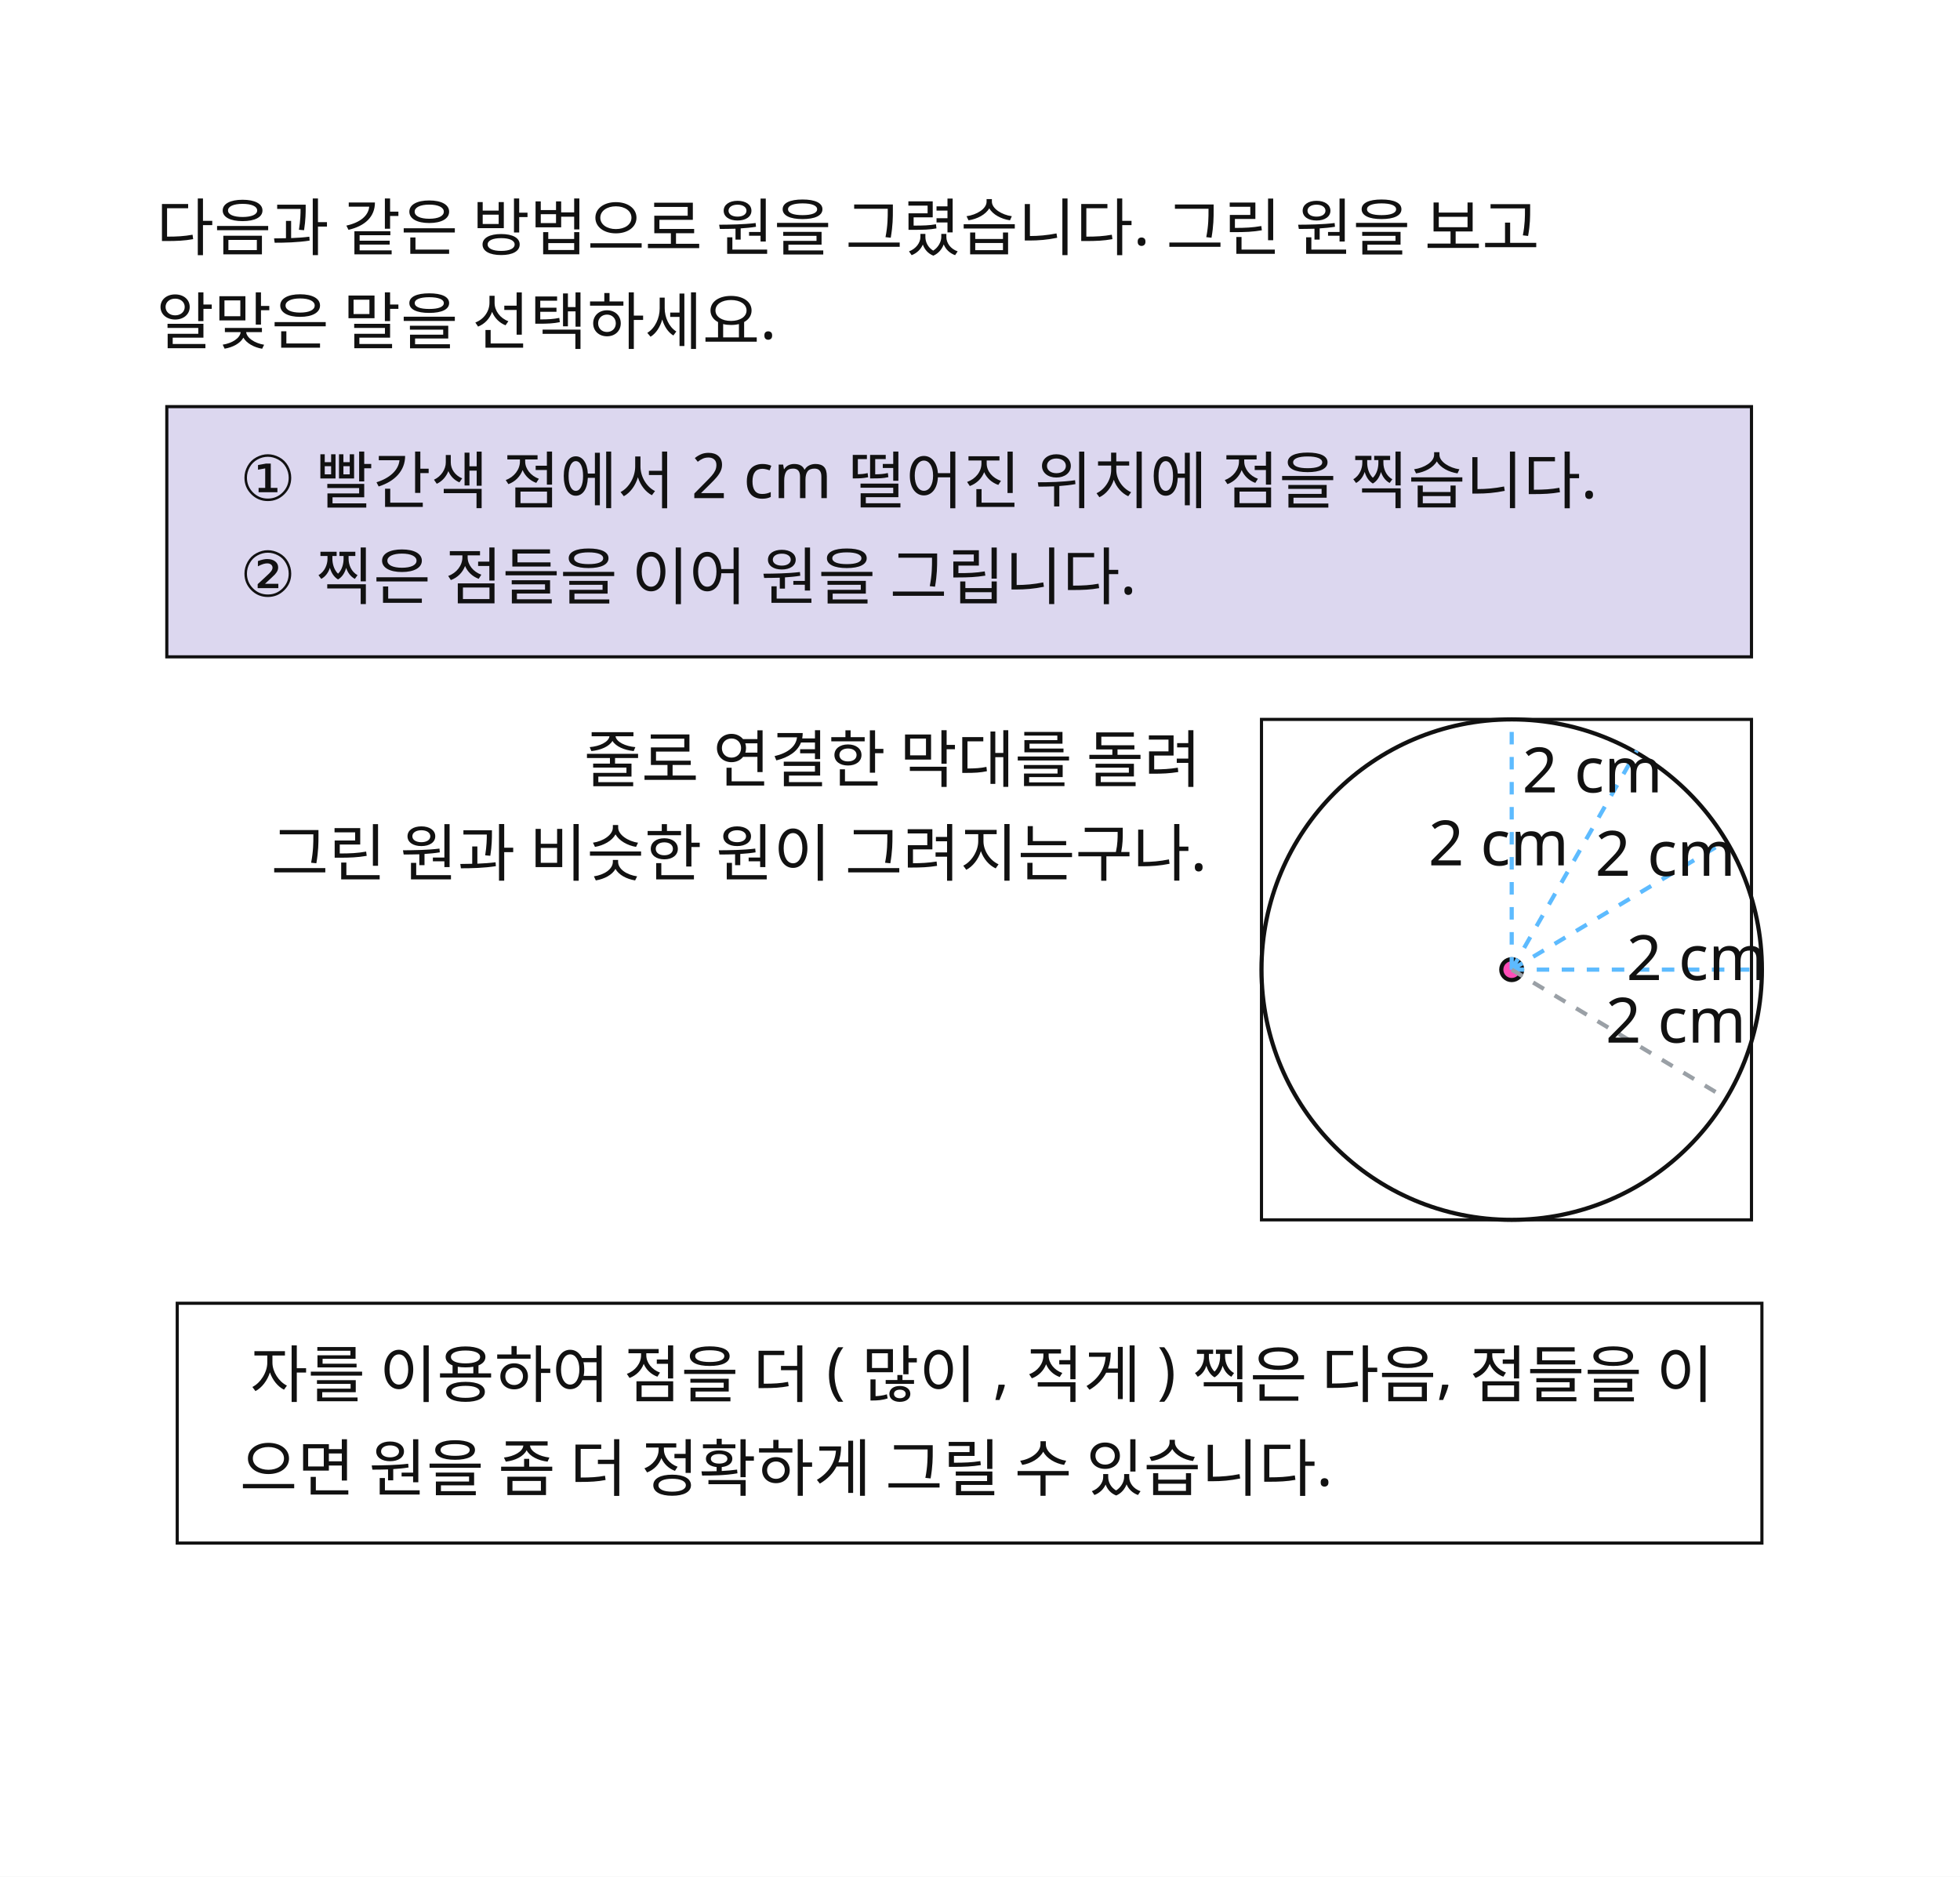
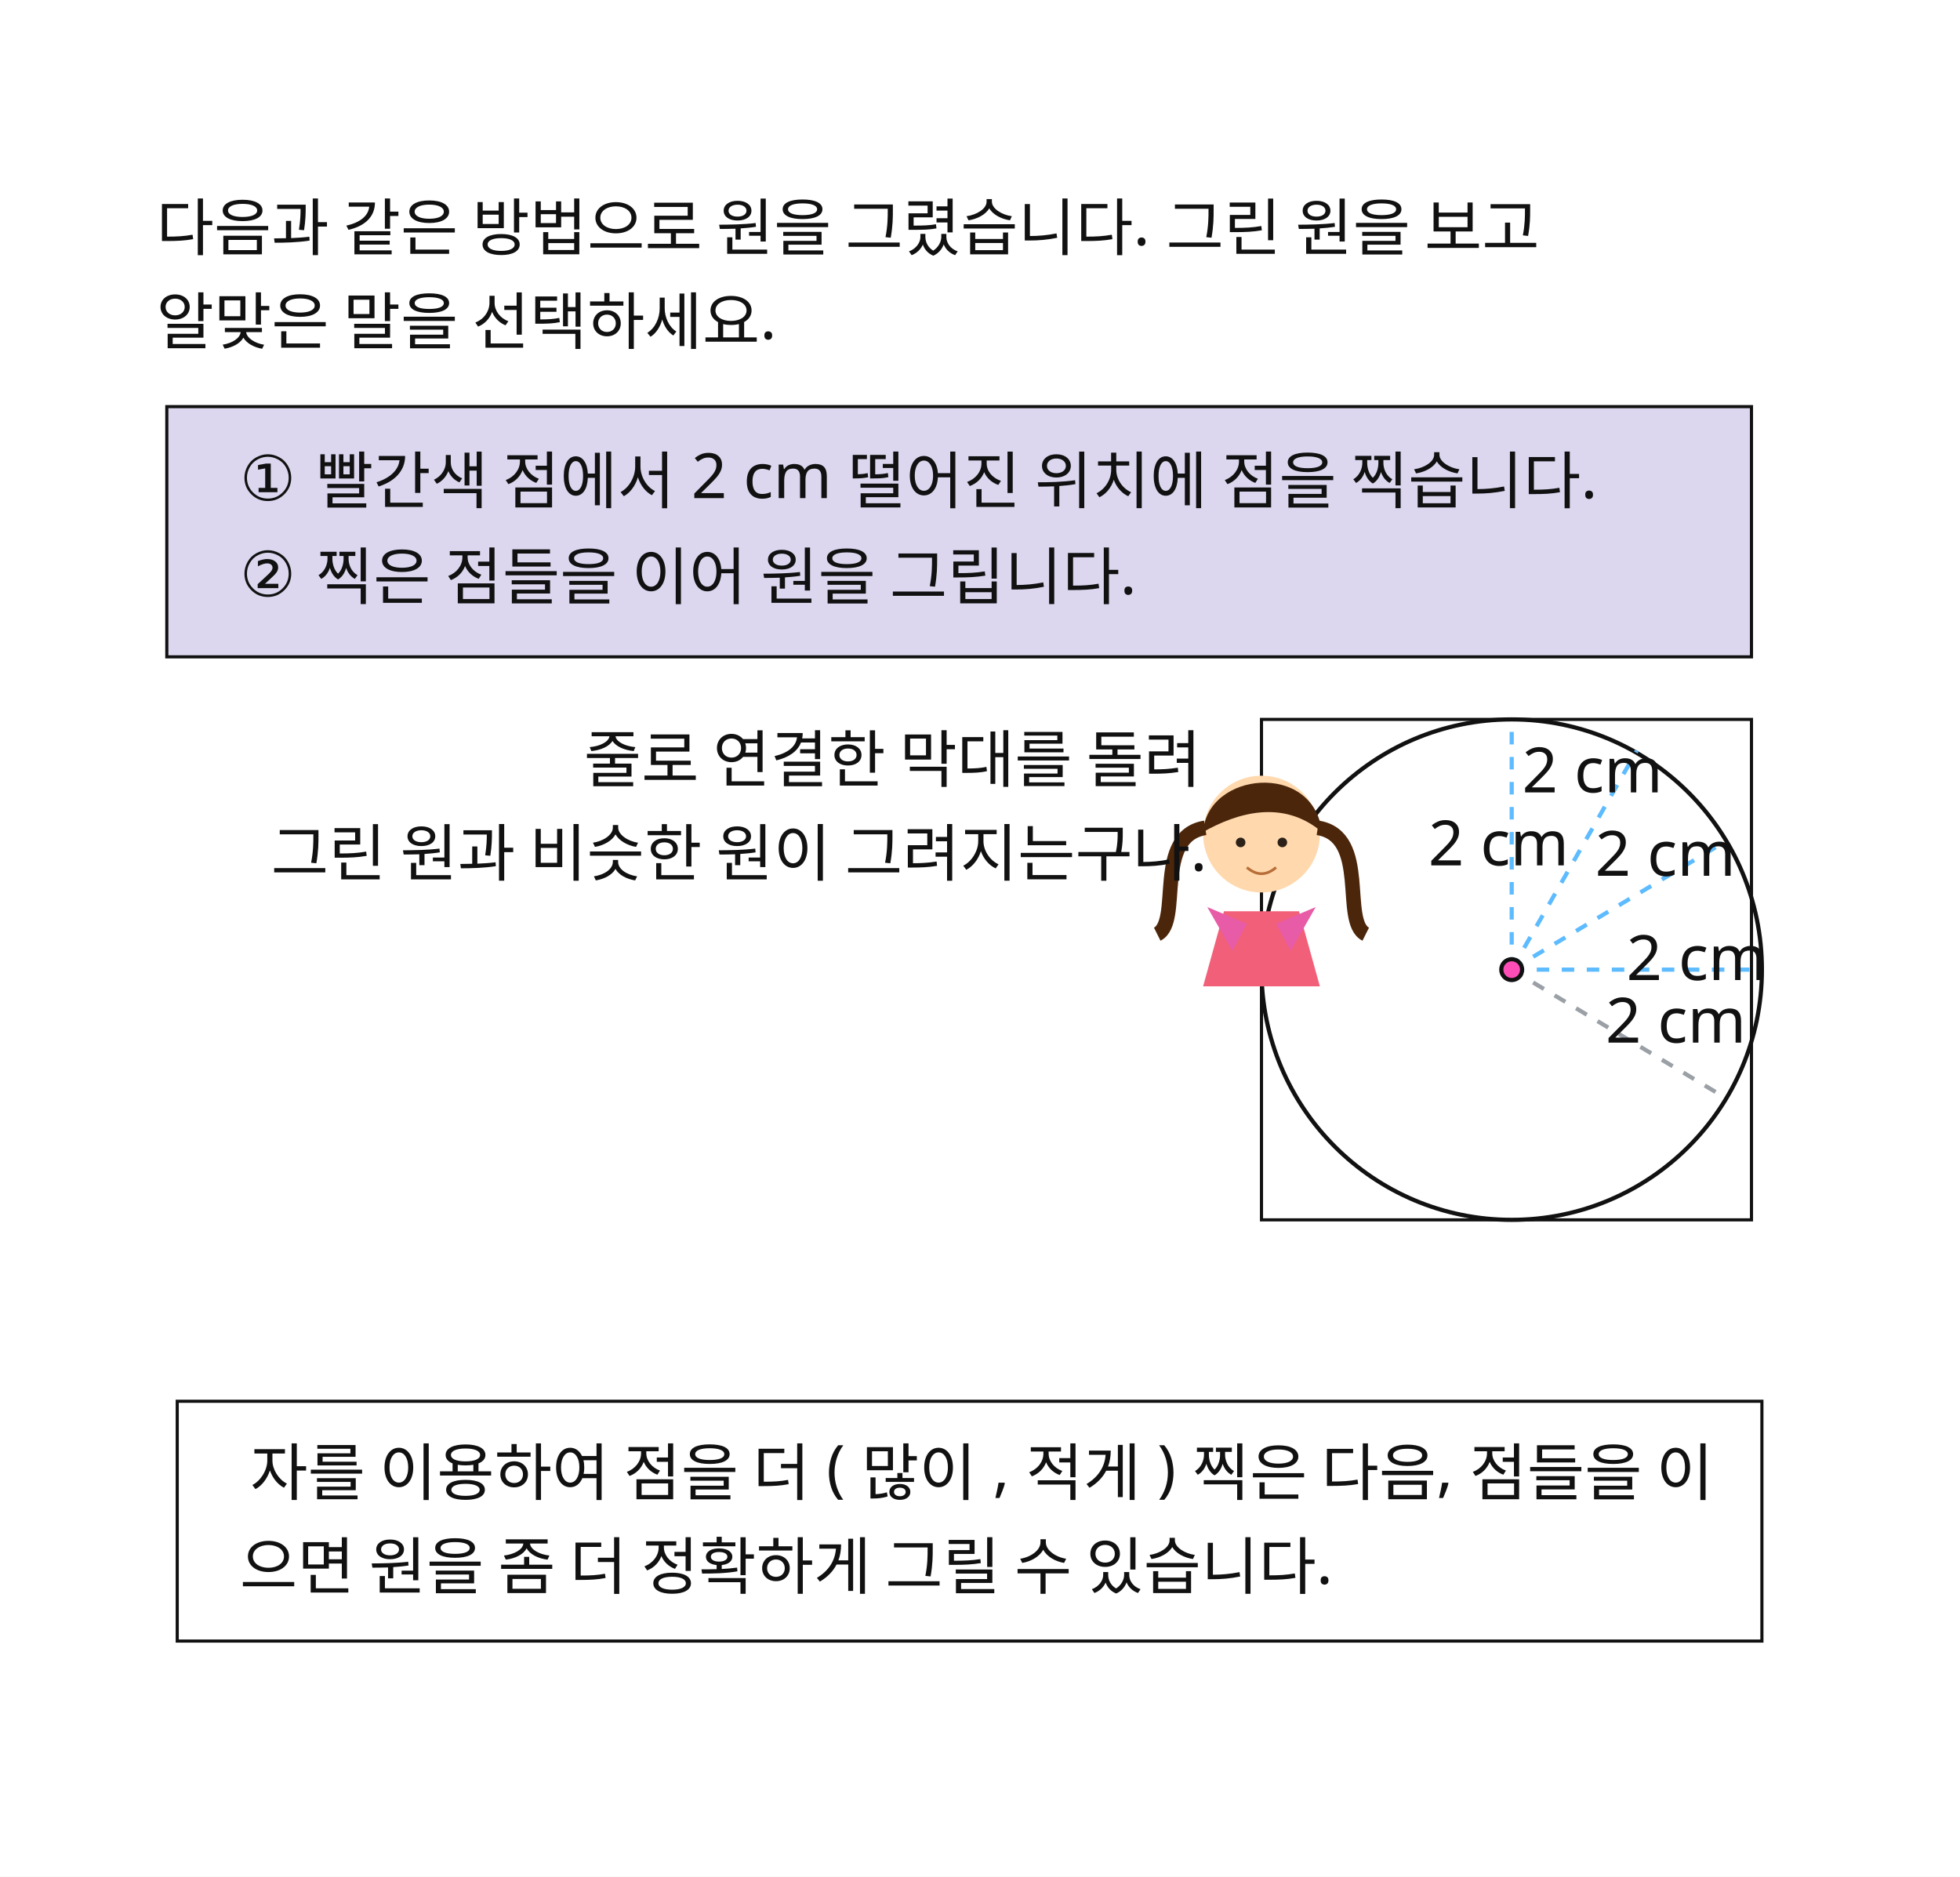
<svg xmlns="http://www.w3.org/2000/svg" width="940" height="900" viewBox="0 0 940 900">
  <rect x="0" y="0" width="940" height="900" fill="#FFFFFF" />
  <rect id="slot.box1.rect" x="80" y="195" width="760" height="120" fill="#dcd7ef" stroke="#111111" stroke-width="1.5" />
  <rect id="slot.diagram1.frame.rect" x="605" y="345" width="235" height="240" fill="#ffffff" stroke="#111111" stroke-width="1.5" />
  <circle id="slot.diagram1.circle.circle" cx="725" cy="465" r="120" stroke="#111111" stroke-width="2" fill="none" />
-   <circle id="slot.diagram1.center.circle" cx="725" cy="465" r="5" stroke="#111111" stroke-width="2" fill="#ff4db8" />
-   <rect id="slot.box3.rect" x="85" y="625" width="760" height="115" fill="#ffffff" stroke="#111111" stroke-width="1.5" />
+   <rect id="slot.box3.rect" x="85" y="672" width="760" height="115" fill="#ffffff" stroke="#111111" stroke-width="1.5" />
+   <polygon id="slot.girl.person.body.polygon" points="577,473 633,473 623,437 587,437" stroke="none" stroke-width="2" fill="#F16078" />
+   <circle id="slot.girl.person.head.circle" cx="605" cy="400" r="28" stroke="none" stroke-width="2" fill="#ffd9ad" />
+   <path id="slot.girl.person.hair.cap.path" d="M 577.0 399.0 C 579.0 370.0, 630.0 365.0, 634.0 399.0 C 615.0 383.0, 593.0 390.0, 577.0 399.0 Z" stroke="none" stroke-width="2" fill="#4B260B" />
+   <path id="slot.girl.person.smile.path" d="M 598.0 416.0 Q 605.0 422.0 612.0 416.0" stroke="#b86e39" stroke-width="1.3" fill="none" />
+   <path id="slot.girl.person.tail.left.path" d="M 578.0 397.0 C 553.0 401.0, 567.0 442.0, 555.0 448.0" stroke="#4B260B" stroke-width="7" fill="none" />
+   <path id="slot.girl.person.tail.right.path" d="M 632.0 397.0 C 657.0 401.0, 643.0 442.0, 655.0 448.0" stroke="#4B260B" stroke-width="7" fill="none" />
+   <polygon id="slot.girl.person.bow.left.polygon" points="598,443 579,435 591,456" stroke="none" stroke-width="2" fill="#E85BA6" />
+   <polygon id="slot.girl.person.bow.right.polygon" points="612,443 631,435 619,456" stroke="none" stroke-width="2" fill="#E85BA6" />
  <line id="slot.diagram1.ray1.line" x1="725" y1="465" x2="725" y2="345" stroke="#5dbbff" stroke-width="2" stroke-dasharray="6 6" />
  <line id="slot.diagram1.ray2.line" x1="725" y1="465" x2="785" y2="360" stroke="#5dbbff" stroke-width="2" stroke-dasharray="6 6" />
  <line id="slot.diagram1.ray3.line" x1="725" y1="465" x2="825" y2="405" stroke="#5dbbff" stroke-width="2" stroke-dasharray="6 6" />
  <line id="slot.diagram1.ray4.line" x1="725" y1="465" x2="840" y2="465" stroke="#5dbbff" stroke-width="2" stroke-dasharray="6 6" />
  <line id="slot.diagram1.ray5.line" x1="725" y1="465" x2="825" y2="525" stroke="#9aa0a6" stroke-width="2" stroke-dasharray="6 6" />
+   <circle id="slot.diagram1.center.circle" cx="725" cy="465" r="5" stroke="#111111" stroke-width="2" fill="#ff4db8" />
+   <circle id="slot.girl.person.eye.left.circle" cx="595" cy="404" r="2.3" stroke="none" stroke-width="2" fill="#2b2118" />
+   <circle id="slot.girl.person.eye.right.circle" cx="615" cy="404" r="2.3" stroke="none" stroke-width="2" fill="#2b2118" />
  <text id="slot.q1.text" x="75" y="120" fill="#111111" font-family="Noto Sans KR, sans-serif" font-size="30">    다음과 같은 방법으로 원을 그렸습니다. 그린 원을 보고 </text>
  <text id="slot.q2.text" x="75" y="165" fill="#111111" font-family="Noto Sans KR, sans-serif" font-size="30">알맞은 말을 선택하세요.</text>
  <text id="slot.box2.text" x="115" y="240" fill="#111111" font-family="Noto Sans KR, sans-serif" font-size="30">① 빨간색 점에서 2 cm 떨어진 위치에 점을 찍습니다.</text>
  <text id="slot.box2_2.text" x="115" y="286" fill="#111111" font-family="Noto Sans KR, sans-serif" font-size="30">② 찍은 점들을 이어 원을 그립니다.</text>
  <text id="slot.diagram1.label1.text" x="730" y="380" fill="#111111" font-family="Noto Sans KR, sans-serif" font-size="30">2 cm</text>
  <text id="slot.diagram1.label2.text" x="685" y="415" fill="#111111" font-family="Noto Sans KR, sans-serif" font-size="30">2 cm</text>
  <text id="slot.diagram1.label3.text" x="765" y="420" fill="#111111" font-family="Noto Sans KR, sans-serif" font-size="30">2 cm</text>
  <text id="slot.diagram1.label4.text" x="780" y="470" fill="#111111" font-family="Noto Sans KR, sans-serif" font-size="30">2 cm</text>
  <text id="slot.diagram1.label5.text" x="770" y="500" fill="#111111" font-family="Noto Sans KR, sans-serif" font-size="30">2 cm</text>
  <text id="slot.bubble1.text" x="280" y="375" fill="#111111" font-family="Noto Sans KR, sans-serif" font-size="30">        줄로 연결한 막대를 돌려</text>
-   <text id="slot.choice1.text" x="120" y="670" fill="#111111" font-family="Noto Sans KR, sans-serif" font-size="30">자를 이용하여 점을 더 ( 많이 , 적게 ) 찍은 다음, 점들을 이</text>
-   <text id="slot.choice2.text" x="115" y="715" fill="#111111" font-family="Noto Sans KR, sans-serif" font-size="30">으면 원을 좀 더 정확하게 그릴 수 있습니다.</text>
+   <text id="slot.choice1.text" x="120" y="717" fill="#111111" font-family="Noto Sans KR, sans-serif" font-size="30">자를 이용하여 점을 더 ( 많이 , 적게 ) 찍은 다음, 점들을 이</text>
+   <text id="slot.choice2.text" x="115" y="762" fill="#111111" font-family="Noto Sans KR, sans-serif" font-size="30">으면 원을 좀 더 정확하게 그릴 수 있습니다.</text>
  <text id="slot.bubble1.copy3.text" x="130" y="420" fill="#111111" font-family="Noto Sans KR, sans-serif" font-size="30">그린 원과 비슷한 원이 그려지는구나.  </text>
</svg>
